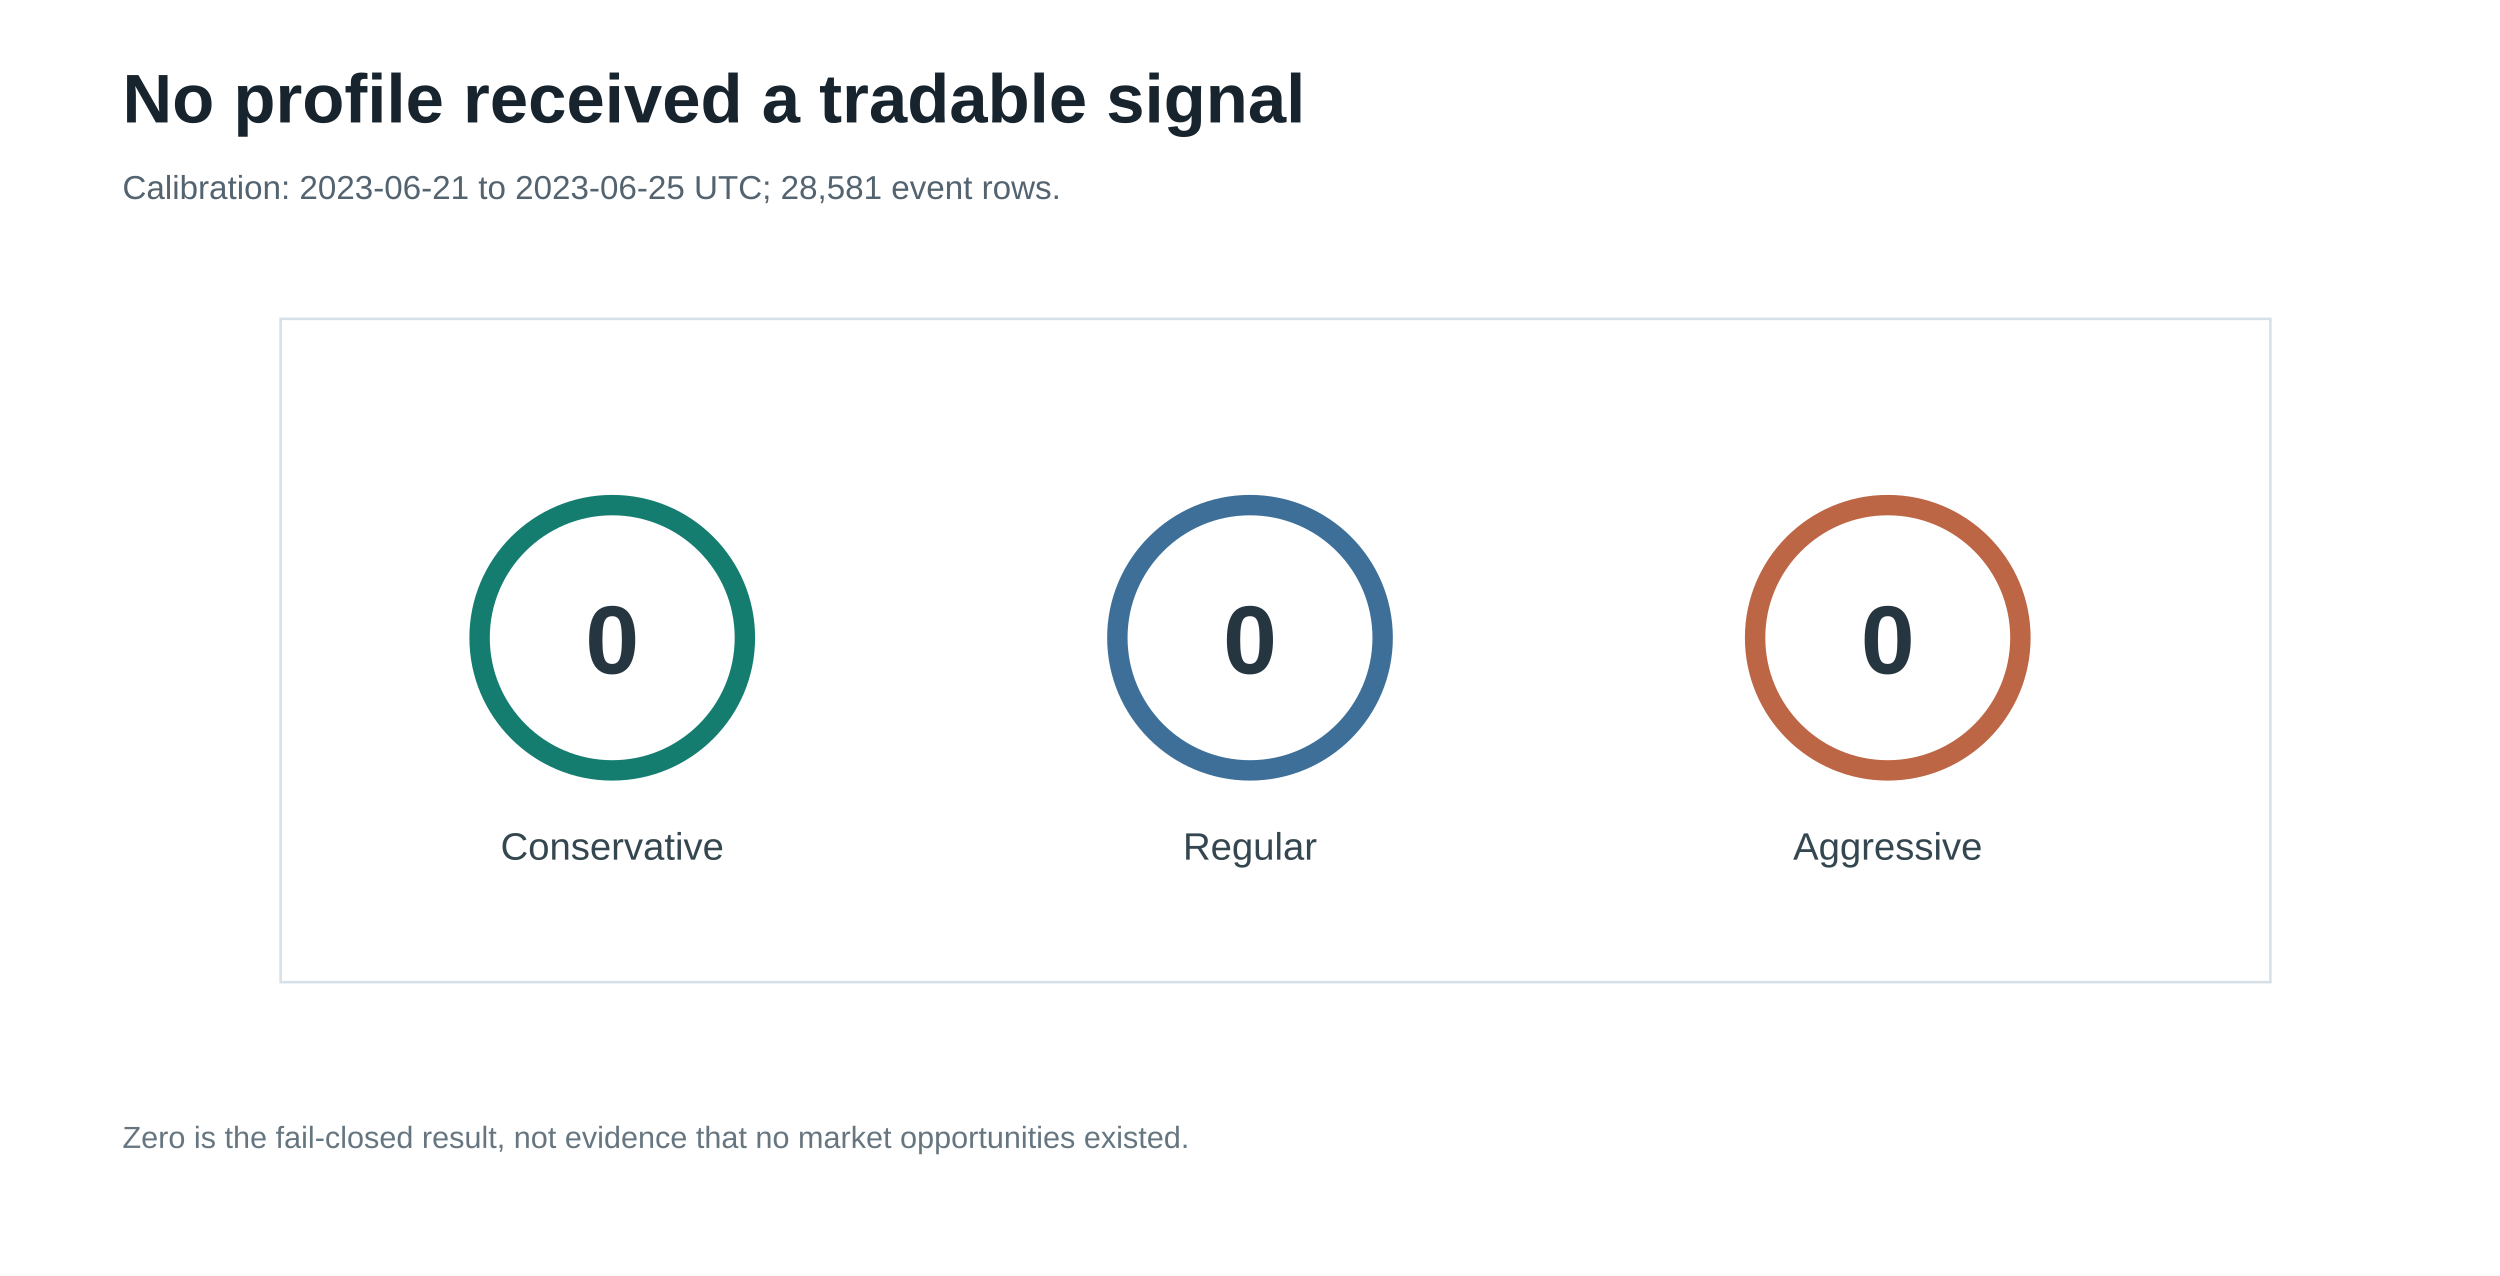
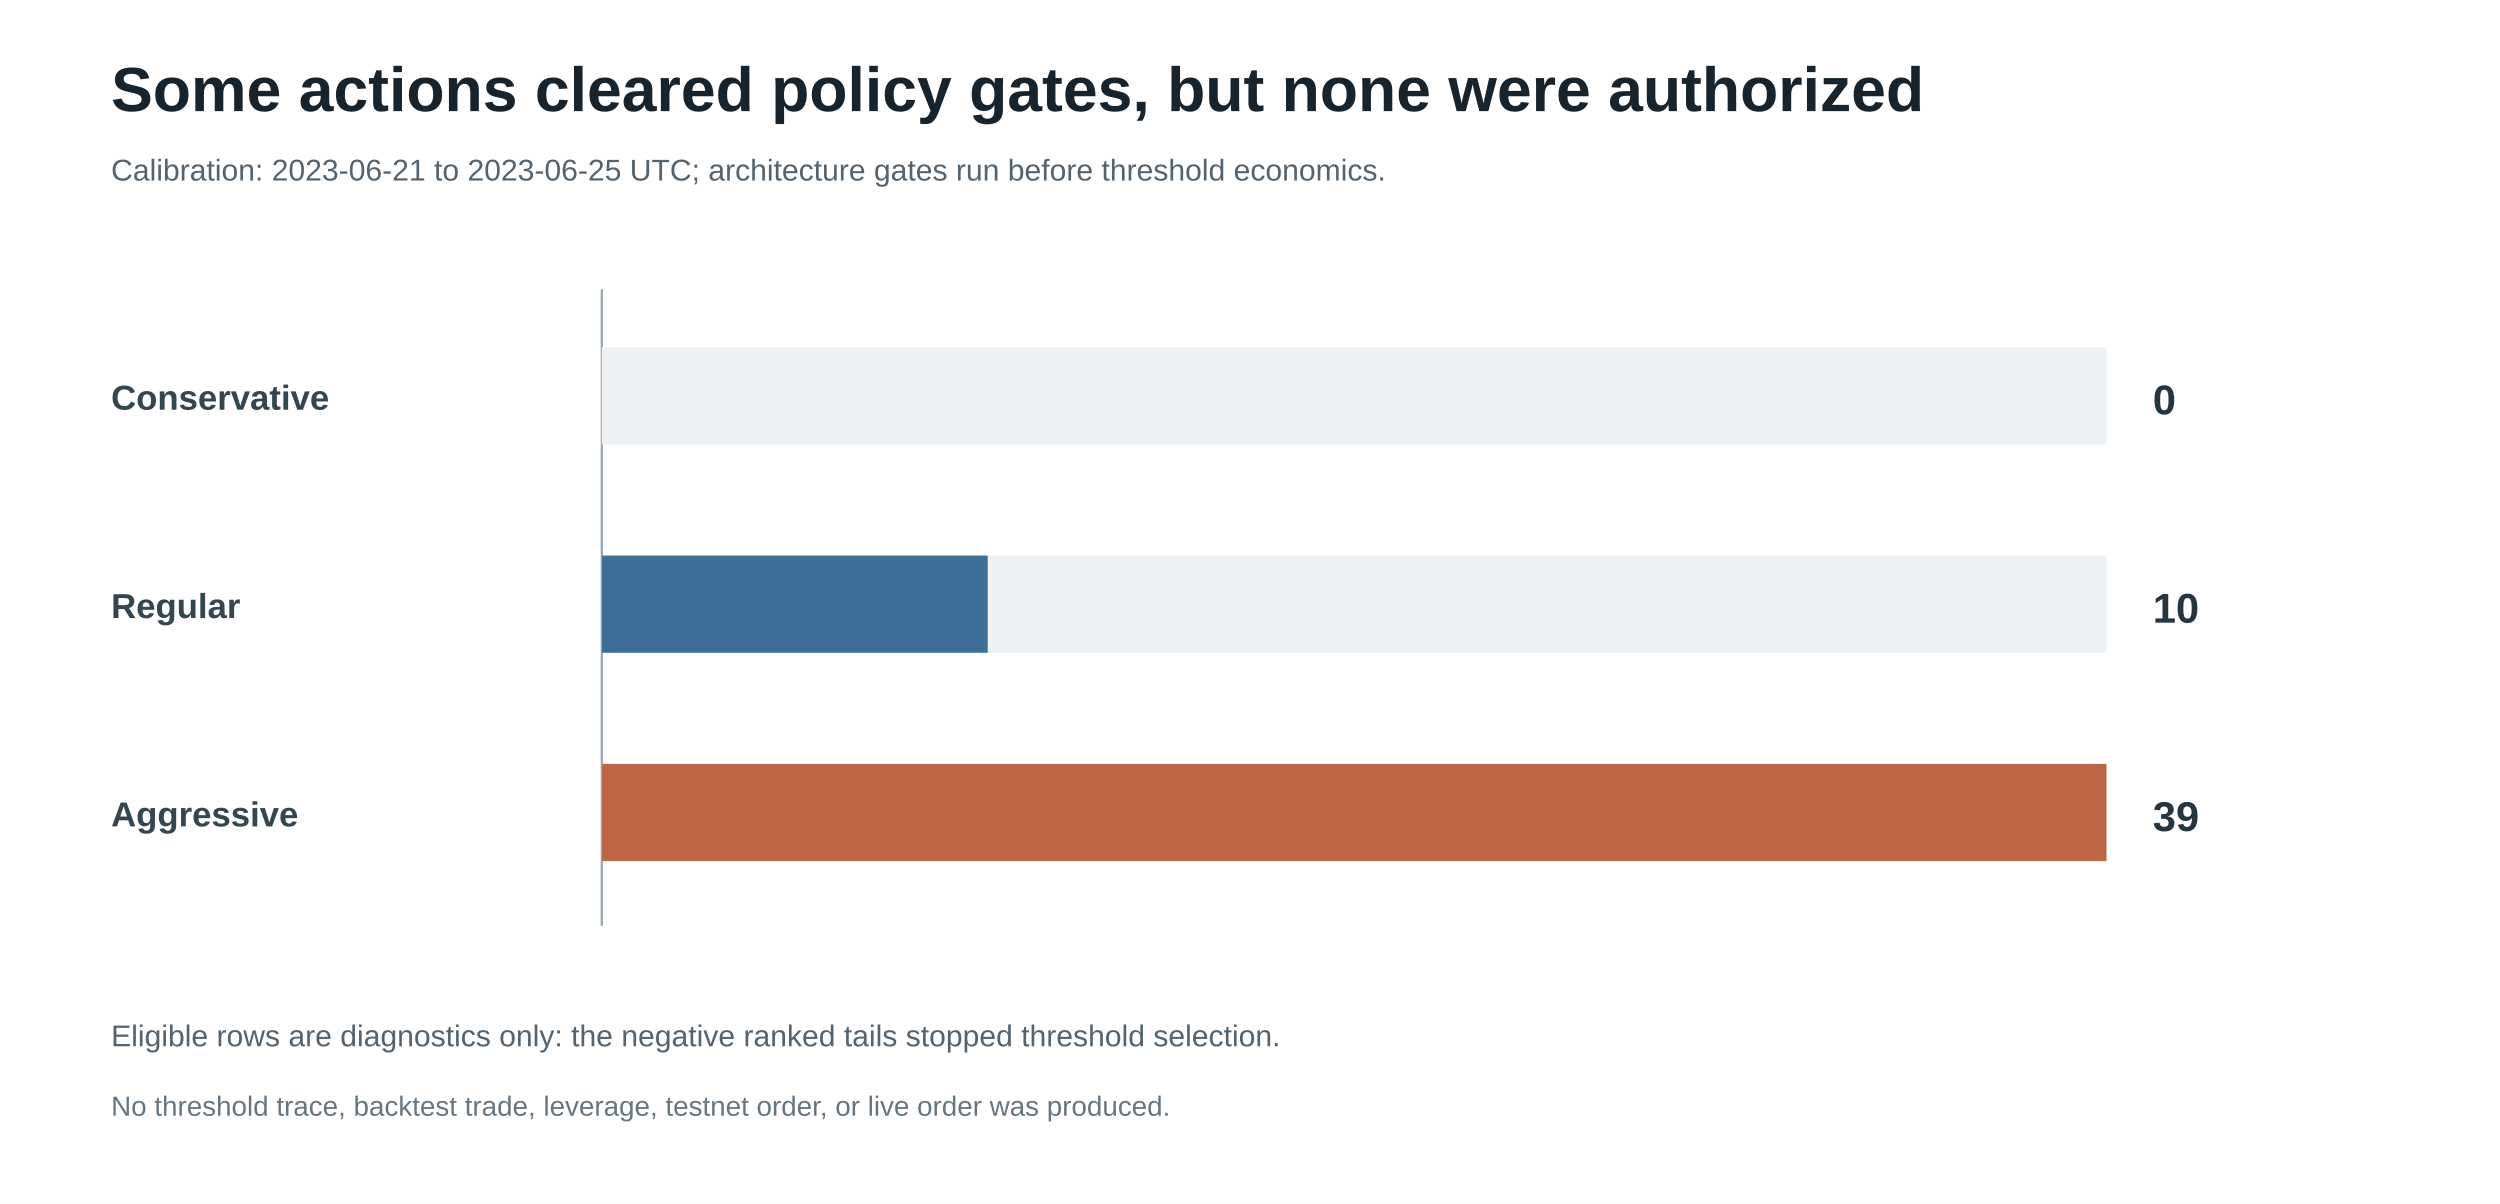
- <svg xmlns="http://www.w3.org/2000/svg" width="980" height="500" viewBox="0 0 980 500" role="img" aria-labelledby="title desc">
+ <svg xmlns="http://www.w3.org/2000/svg" width="1080" height="520" viewBox="0 0 1080 520" role="img" aria-labelledby="title desc">
  <rect width="100%" height="100%" fill="#ffffff" />
-   <text x="48" y="48" font-family="Segoe UI, Arial, sans-serif" font-size="27" font-weight="700" fill="#18242d">No profile received a tradable signal</text>
-   <text x="48" y="78" font-family="Segoe UI, Arial, sans-serif" font-size="13" fill="#53636f">Calibration: 2023-06-21 to 2023-06-25 UTC; 28,581 event rows.</text>
-   <rect x="110" y="125" width="780" height="260" fill="#ffffff" stroke="#d7e0e6" />
-   <circle cx="240" cy="250" r="52" fill="#ffffff" stroke="#147d70" stroke-width="8" />
-   <text x="240" y="264" text-anchor="middle" font-family="Segoe UI, Arial, sans-serif" font-size="38" font-weight="700" fill="#263640">0</text>
-   <text x="240" y="337" text-anchor="middle" font-family="Segoe UI, Arial, sans-serif" font-size="15" fill="#344750">Conservative</text>
-   <circle cx="490" cy="250" r="52" fill="#ffffff" stroke="#3d6f99" stroke-width="8" />
-   <text x="490" y="264" text-anchor="middle" font-family="Segoe UI, Arial, sans-serif" font-size="38" font-weight="700" fill="#263640">0</text>
-   <text x="490" y="337" text-anchor="middle" font-family="Segoe UI, Arial, sans-serif" font-size="15" fill="#344750">Regular</text>
-   <circle cx="740" cy="250" r="52" fill="#ffffff" stroke="#bd6645" stroke-width="8" />
-   <text x="740" y="264" text-anchor="middle" font-family="Segoe UI, Arial, sans-serif" font-size="38" font-weight="700" fill="#263640">0</text>
-   <text x="740" y="337" text-anchor="middle" font-family="Segoe UI, Arial, sans-serif" font-size="15" fill="#344750">Aggressive</text>
-   <text x="48" y="450" font-family="Segoe UI, Arial, sans-serif" font-size="12" fill="#667681">Zero is the fail-closed result, not evidence that no market opportunities existed.</text>
+   <text x="48" y="48" font-family="Segoe UI, Arial, sans-serif" font-size="27" font-weight="700" fill="#18242d">Some actions cleared policy gates, but none were authorized</text>
+   <text x="48" y="78" font-family="Segoe UI, Arial, sans-serif" font-size="13" fill="#53636f">Calibration: 2023-06-21 to 2023-06-25 UTC; architecture gates run before threshold economics.</text>
+   <line x1="260" y1="125" x2="260" y2="400" stroke="#9aa8b2" />
+   <text x="48" y="177" font-family="Segoe UI, Arial, sans-serif" font-size="15" font-weight="700" fill="#344750">Conservative</text>
+   <rect x="260" y="150" width="650" height="42" fill="#edf1f4" />
+   <rect x="260" y="150" width="0.0" height="42" fill="#147d70" />
+   <text x="930" y="179" font-family="Segoe UI, Arial, sans-serif" font-size="18" font-weight="700" fill="#263640">0</text>
+   <text x="48" y="267" font-family="Segoe UI, Arial, sans-serif" font-size="15" font-weight="700" fill="#344750">Regular</text>
+   <rect x="260" y="240" width="650" height="42" fill="#edf1f4" />
+   <rect x="260" y="240" width="166.7" height="42" fill="#3d6f99" />
+   <text x="930" y="269" font-family="Segoe UI, Arial, sans-serif" font-size="18" font-weight="700" fill="#263640">10</text>
+   <text x="48" y="357" font-family="Segoe UI, Arial, sans-serif" font-size="15" font-weight="700" fill="#344750">Aggressive</text>
+   <rect x="260" y="330" width="650" height="42" fill="#edf1f4" />
+   <rect x="260" y="330" width="650.0" height="42" fill="#bd6645" />
+   <text x="930" y="359" font-family="Segoe UI, Arial, sans-serif" font-size="18" font-weight="700" fill="#263640">39</text>
+   <text x="48" y="452" font-family="Segoe UI, Arial, sans-serif" font-size="13" fill="#53636f">Eligible rows are diagnostics only: the negative ranked tails stopped threshold selection.</text>
+   <text x="48" y="482" font-family="Segoe UI, Arial, sans-serif" font-size="12" fill="#667681">No threshold trace, backtest trade, leverage, testnet order, or live order was produced.</text>
</svg>
